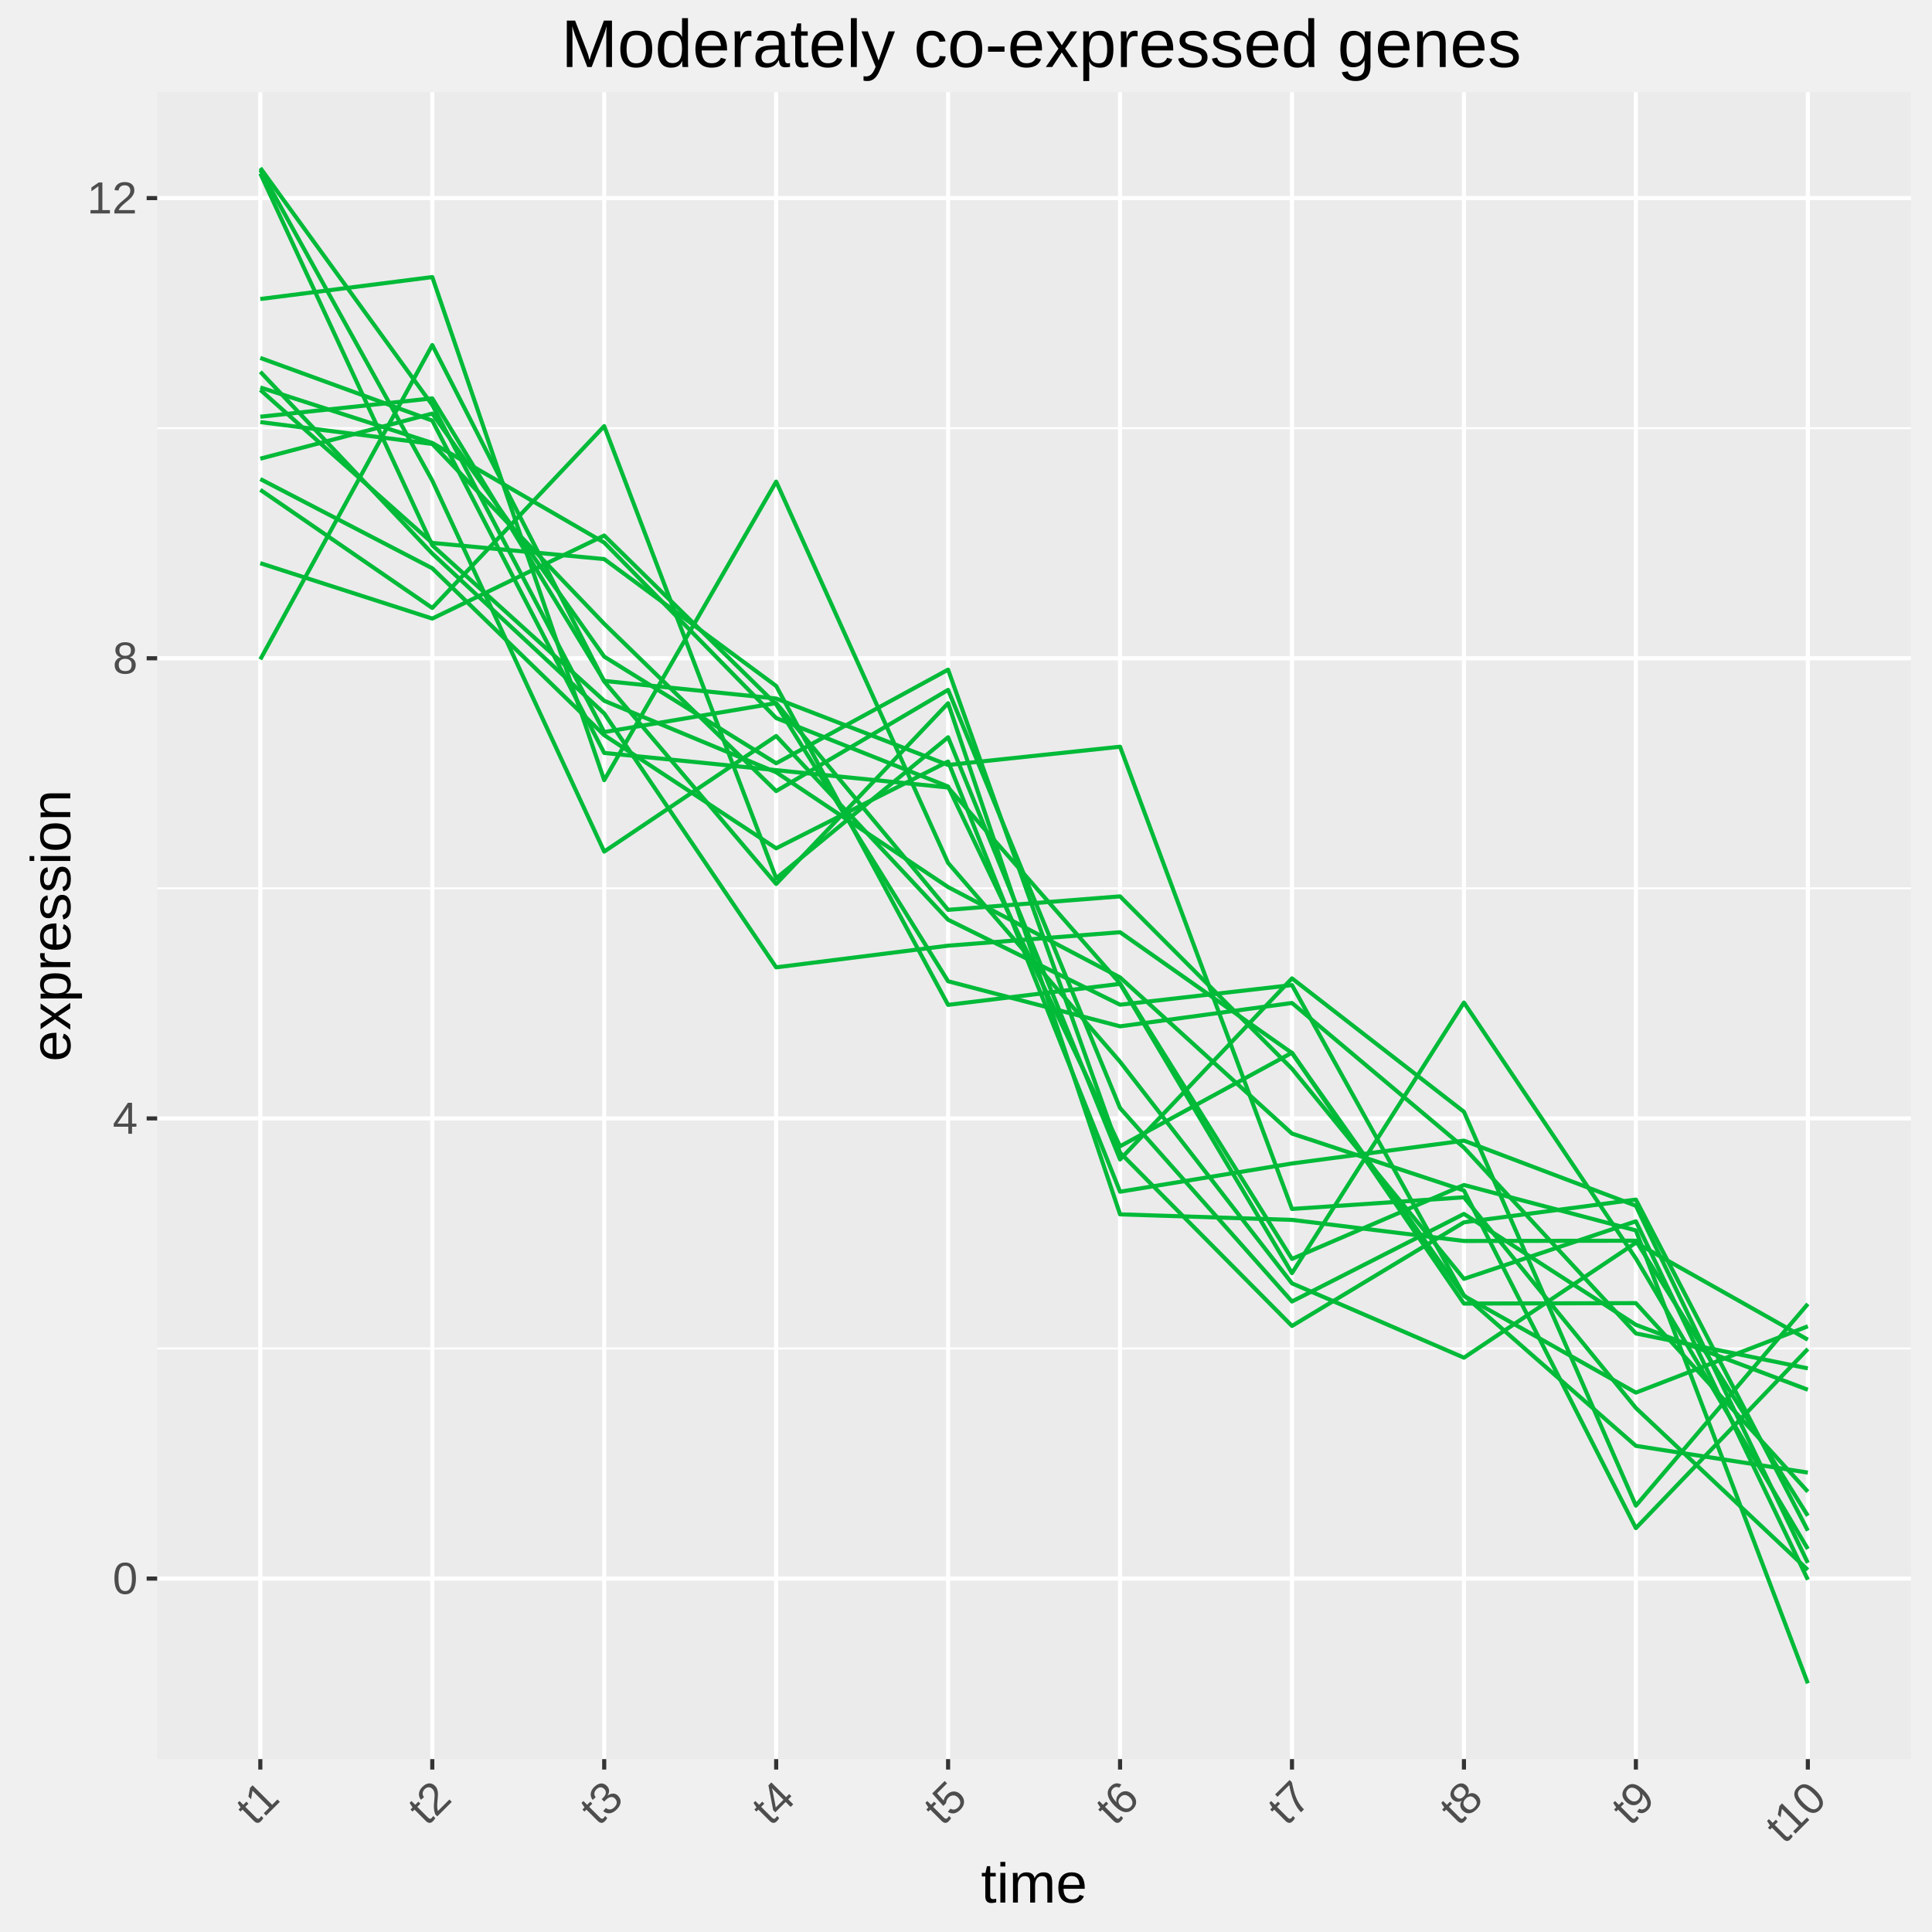
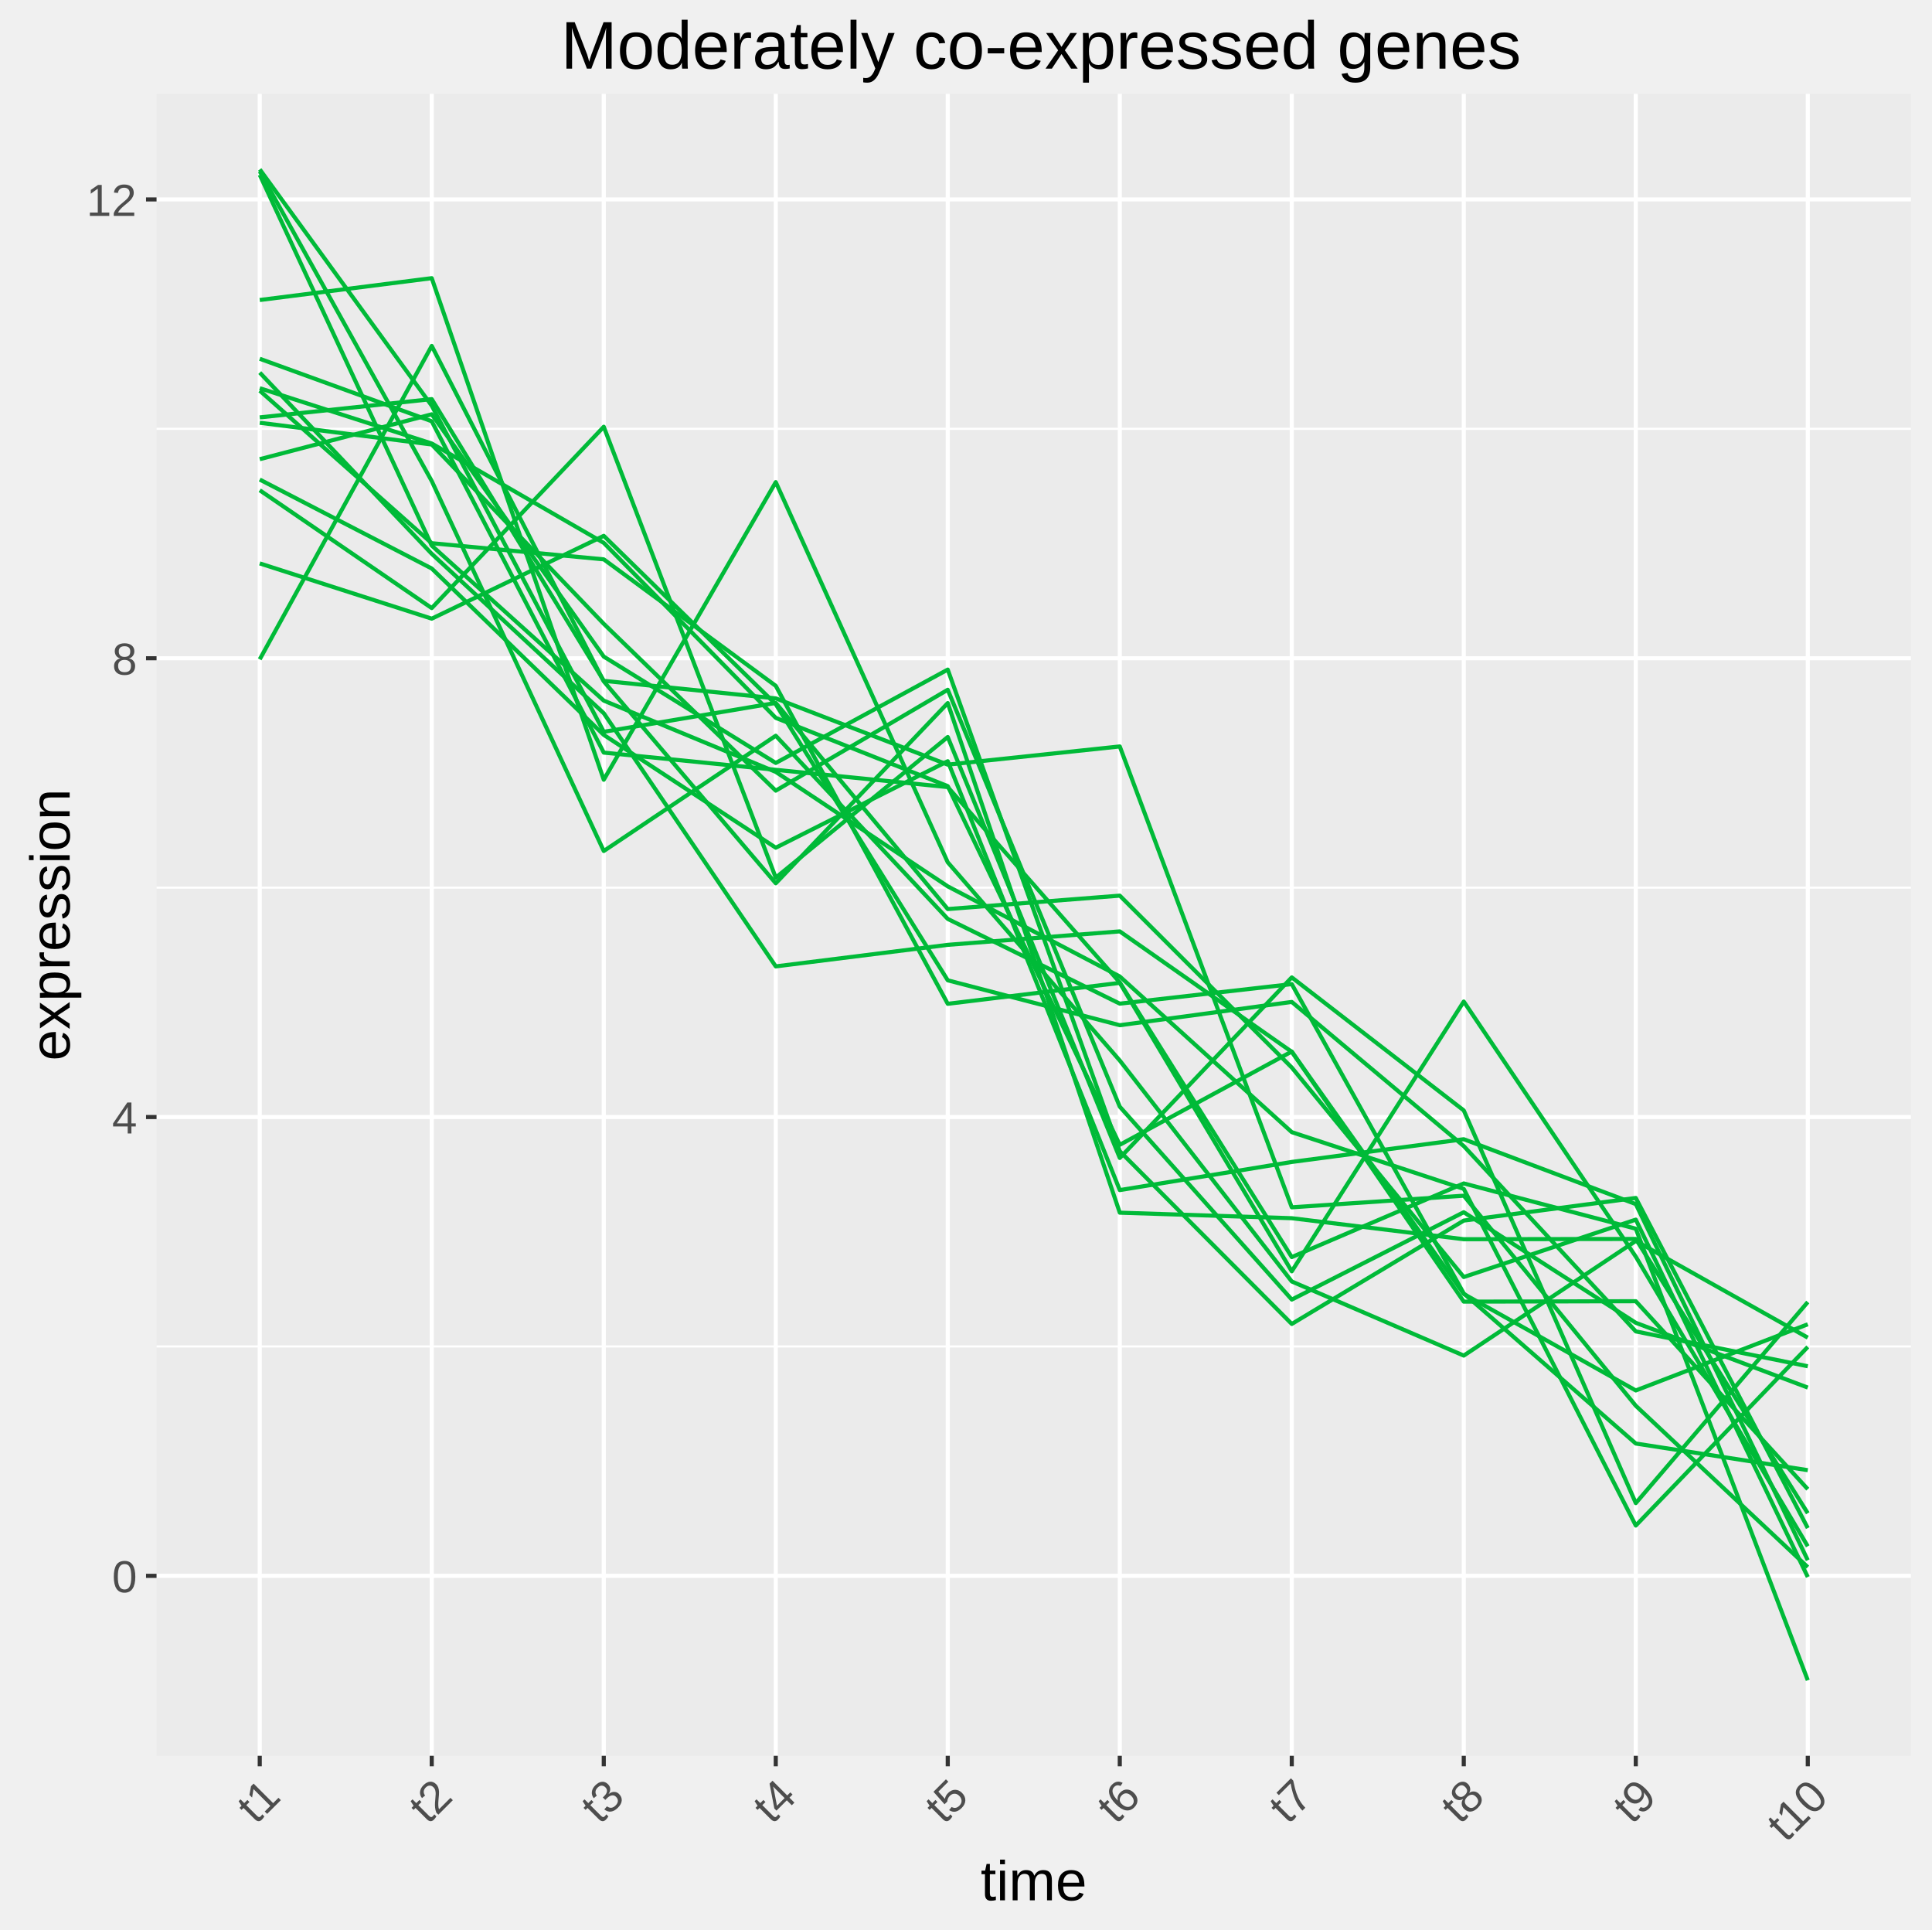
- <svg xmlns="http://www.w3.org/2000/svg" viewBox="0 0 504.00 504.00">
+ <svg xmlns="http://www.w3.org/2000/svg" viewBox="0 0 503.92 503.25">
  <defs>
    <style type="text/css">
    line, polyline, path, rect, circle {
      fill: none;
      stroke: #000000;
      stroke-linecap: round;
      stroke-linejoin: round;
      stroke-miterlimit: 10.00;
    }
  </style>
  </defs>
  <rect width="100%" height="100%" style="stroke: none; fill: none;" />
  <defs>
    <clipPath id="cp1">
-       <rect x="41.00" y="24.05" width="457.52" height="434.84" />
+       <rect x="40.83" y="24.47" width="457.60" height="433.42" />
    </clipPath>
  </defs>
-   <rect x="41.00" y="24.05" width="457.52" height="434.84" style="stroke-width: 1.07; stroke: none; fill: #EBEBEB;" clip-path="url(#cp1)" />
-   <polyline points="41.00,351.78 498.52,351.78 " style="stroke-width: 0.53; stroke: #FFFFFF; stroke-linecap: butt;" clip-path="url(#cp1)" />
-   <polyline points="41.00,231.74 498.52,231.74 " style="stroke-width: 0.53; stroke: #FFFFFF; stroke-linecap: butt;" clip-path="url(#cp1)" />
-   <polyline points="41.00,111.70 498.52,111.70 " style="stroke-width: 0.53; stroke: #FFFFFF; stroke-linecap: butt;" clip-path="url(#cp1)" />
-   <polyline points="41.00,411.80 498.52,411.80 " style="stroke-width: 1.07; stroke: #FFFFFF; stroke-linecap: butt;" clip-path="url(#cp1)" />
-   <polyline points="41.00,291.76 498.52,291.76 " style="stroke-width: 1.07; stroke: #FFFFFF; stroke-linecap: butt;" clip-path="url(#cp1)" />
-   <polyline points="41.00,171.72 498.52,171.72 " style="stroke-width: 1.07; stroke: #FFFFFF; stroke-linecap: butt;" clip-path="url(#cp1)" />
-   <polyline points="41.00,51.68 498.52,51.68 " style="stroke-width: 1.07; stroke: #FFFFFF; stroke-linecap: butt;" clip-path="url(#cp1)" />
-   <polyline points="67.91,458.89 67.91,24.05 " style="stroke-width: 1.07; stroke: #FFFFFF; stroke-linecap: butt;" clip-path="url(#cp1)" />
-   <polyline points="112.77,458.89 112.77,24.05 " style="stroke-width: 1.07; stroke: #FFFFFF; stroke-linecap: butt;" clip-path="url(#cp1)" />
-   <polyline points="157.62,458.89 157.62,24.05 " style="stroke-width: 1.07; stroke: #FFFFFF; stroke-linecap: butt;" clip-path="url(#cp1)" />
-   <polyline points="202.48,458.89 202.48,24.05 " style="stroke-width: 1.07; stroke: #FFFFFF; stroke-linecap: butt;" clip-path="url(#cp1)" />
-   <polyline points="247.33,458.89 247.33,24.05 " style="stroke-width: 1.07; stroke: #FFFFFF; stroke-linecap: butt;" clip-path="url(#cp1)" />
-   <polyline points="292.19,458.89 292.19,24.05 " style="stroke-width: 1.07; stroke: #FFFFFF; stroke-linecap: butt;" clip-path="url(#cp1)" />
-   <polyline points="337.04,458.89 337.04,24.05 " style="stroke-width: 1.07; stroke: #FFFFFF; stroke-linecap: butt;" clip-path="url(#cp1)" />
-   <polyline points="381.90,458.89 381.90,24.05 " style="stroke-width: 1.07; stroke: #FFFFFF; stroke-linecap: butt;" clip-path="url(#cp1)" />
-   <polyline points="426.75,458.89 426.75,24.05 " style="stroke-width: 1.07; stroke: #FFFFFF; stroke-linecap: butt;" clip-path="url(#cp1)" />
-   <polyline points="471.61,458.89 471.61,24.05 " style="stroke-width: 1.07; stroke: #FFFFFF; stroke-linecap: butt;" clip-path="url(#cp1)" />
-   <polyline points="67.91,127.78 112.77,158.60 157.62,111.16 202.48,229.12 247.33,192.33 292.19,302.47 337.04,255.23 381.90,290.03 426.75,392.78 471.61,340.16 " style="stroke-width: 1.07; stroke: #00BA38; stroke-linecap: butt;" clip-path="url(#cp1)" />
-   <polyline points="67.91,101.71 112.77,141.63 157.62,145.85 202.48,178.95 247.33,262.14 292.19,256.66 337.04,332.12 381.90,261.54 426.75,328.30 471.61,404.07 " style="stroke-width: 1.07; stroke: #00BA38; stroke-linecap: butt;" clip-path="url(#cp1)" />
-   <polyline points="67.91,78.00 112.77,72.28 157.62,203.52 202.48,125.64 247.33,225.12 292.19,276.98 337.04,334.79 381.90,354.18 426.75,324.18 471.61,349.48 " style="stroke-width: 1.07; stroke: #00BA38; stroke-linecap: butt;" clip-path="url(#cp1)" />
-   <polyline points="67.91,119.65 112.77,107.89 157.62,171.29 202.48,199.12 247.33,174.69 292.19,300.70 337.04,345.90 381.90,318.86 426.75,312.94 471.61,399.30 " style="stroke-width: 1.07; stroke: #00BA38; stroke-linecap: butt;" clip-path="url(#cp1)" />
-   <polyline points="67.91,172.01 112.77,90.01 157.62,177.78 202.48,230.60 247.33,183.45 292.19,316.79 337.04,318.23 381.90,323.73 426.75,323.66 471.61,395.42 " style="stroke-width: 1.07; stroke: #00BA38; stroke-linecap: butt;" clip-path="url(#cp1)" />
-   <polyline points="67.91,44.34 112.77,125.37 157.62,222.15 202.48,192.00 247.33,239.93 292.19,262.10 337.04,256.98 381.90,337.92 426.75,377.18 471.61,384.15 " style="stroke-width: 1.07; stroke: #00BA38; stroke-linecap: butt;" clip-path="url(#cp1)" />
-   <polyline points="67.91,108.71 112.77,103.92 157.62,177.63 202.48,182.23 247.33,199.56 292.19,194.80 337.04,315.38 381.90,312.34 426.75,367.30 471.61,409.53 " style="stroke-width: 1.07; stroke: #00BA38; stroke-linecap: butt;" clip-path="url(#cp1)" />
-   <polyline points="67.91,45.25 112.77,142.25 157.62,182.81 202.48,201.46 247.33,231.41 292.19,254.98 337.04,295.72 381.90,310.56 426.75,398.64 471.61,351.91 " style="stroke-width: 1.07; stroke: #00BA38; stroke-linecap: butt;" clip-path="url(#cp1)" />
-   <polyline points="67.91,110.11 112.77,115.81 157.62,162.73 202.48,206.37 247.33,179.97 292.19,289.06 337.04,339.52 381.90,316.67 426.75,345.60 471.61,362.54 " style="stroke-width: 1.07; stroke: #00BA38; stroke-linecap: butt;" clip-path="url(#cp1)" />
-   <polyline points="67.91,43.82 112.77,105.65 157.62,190.97 202.48,183.41 247.33,237.35 292.19,233.84 337.04,278.81 381.90,333.62 426.75,318.60 471.61,412.10 " style="stroke-width: 1.07; stroke: #00BA38; stroke-linecap: butt;" clip-path="url(#cp1)" />
-   <polyline points="67.91,124.97 112.77,148.25 157.62,191.78 202.48,221.30 247.33,198.66 292.19,310.88 337.04,303.51 381.90,297.56 426.75,314.54 471.61,407.71 " style="stroke-width: 1.07; stroke: #00BA38; stroke-linecap: butt;" clip-path="url(#cp1)" />
-   <polyline points="67.91,146.92 112.77,161.37 157.62,139.70 202.48,183.76 247.33,255.98 292.19,267.74 337.04,261.65 381.90,299.36 426.75,347.85 471.61,356.97 " style="stroke-width: 1.07; stroke: #00BA38; stroke-linecap: butt;" clip-path="url(#cp1)" />
-   <polyline points="67.91,93.37 112.77,109.72 157.62,196.42 202.48,200.92 247.33,205.43 292.19,256.56 337.04,328.41 381.90,309.13 426.75,320.98 471.61,439.13 " style="stroke-width: 1.07; stroke: #00BA38; stroke-linecap: butt;" clip-path="url(#cp1)" />
-   <polyline points="67.91,101.08 112.77,115.55 157.62,141.54 202.48,187.32 247.33,205.18 292.19,299.03 337.04,274.62 381.90,340.06 426.75,339.95 471.61,389.13 " style="stroke-width: 1.07; stroke: #00BA38; stroke-linecap: butt;" clip-path="url(#cp1)" />
-   <polyline points="67.91,96.99 112.77,144.41 157.62,186.11 202.48,252.35 247.33,246.70 292.19,243.19 337.04,274.70 381.90,338.05 426.75,363.29 471.61,345.99 " style="stroke-width: 1.07; stroke: #00BA38; stroke-linecap: butt;" clip-path="url(#cp1)" />
+   <rect x="40.83" y="24.47" width="457.60" height="433.42" style="stroke-width: 1.07; stroke: none; fill: #EBEBEB;" clip-path="url(#cp1)" />
+   <polyline points="40.83,351.13 498.44,351.13 " style="stroke-width: 0.53; stroke: #FFFFFF; stroke-linecap: butt;" clip-path="url(#cp1)" />
+   <polyline points="40.83,231.48 498.44,231.48 " style="stroke-width: 0.53; stroke: #FFFFFF; stroke-linecap: butt;" clip-path="url(#cp1)" />
+   <polyline points="40.83,111.83 498.44,111.83 " style="stroke-width: 0.53; stroke: #FFFFFF; stroke-linecap: butt;" clip-path="url(#cp1)" />
+   <polyline points="40.83,410.96 498.44,410.96 " style="stroke-width: 1.07; stroke: #FFFFFF; stroke-linecap: butt;" clip-path="url(#cp1)" />
+   <polyline points="40.83,291.31 498.44,291.31 " style="stroke-width: 1.07; stroke: #FFFFFF; stroke-linecap: butt;" clip-path="url(#cp1)" />
+   <polyline points="40.83,171.66 498.44,171.66 " style="stroke-width: 1.07; stroke: #FFFFFF; stroke-linecap: butt;" clip-path="url(#cp1)" />
+   <polyline points="40.83,52.01 498.44,52.01 " style="stroke-width: 1.07; stroke: #FFFFFF; stroke-linecap: butt;" clip-path="url(#cp1)" />
+   <polyline points="67.75,457.90 67.75,24.47 " style="stroke-width: 1.07; stroke: #FFFFFF; stroke-linecap: butt;" clip-path="url(#cp1)" />
+   <polyline points="112.61,457.90 112.61,24.47 " style="stroke-width: 1.07; stroke: #FFFFFF; stroke-linecap: butt;" clip-path="url(#cp1)" />
+   <polyline points="157.48,457.90 157.48,24.47 " style="stroke-width: 1.07; stroke: #FFFFFF; stroke-linecap: butt;" clip-path="url(#cp1)" />
+   <polyline points="202.34,457.90 202.34,24.47 " style="stroke-width: 1.07; stroke: #FFFFFF; stroke-linecap: butt;" clip-path="url(#cp1)" />
+   <polyline points="247.20,457.90 247.20,24.47 " style="stroke-width: 1.07; stroke: #FFFFFF; stroke-linecap: butt;" clip-path="url(#cp1)" />
+   <polyline points="292.07,457.90 292.07,24.47 " style="stroke-width: 1.07; stroke: #FFFFFF; stroke-linecap: butt;" clip-path="url(#cp1)" />
+   <polyline points="336.93,457.90 336.93,24.47 " style="stroke-width: 1.07; stroke: #FFFFFF; stroke-linecap: butt;" clip-path="url(#cp1)" />
+   <polyline points="381.79,457.90 381.79,24.47 " style="stroke-width: 1.07; stroke: #FFFFFF; stroke-linecap: butt;" clip-path="url(#cp1)" />
+   <polyline points="426.66,457.90 426.66,24.47 " style="stroke-width: 1.07; stroke: #FFFFFF; stroke-linecap: butt;" clip-path="url(#cp1)" />
+   <polyline points="471.52,457.90 471.52,24.47 " style="stroke-width: 1.07; stroke: #FFFFFF; stroke-linecap: butt;" clip-path="url(#cp1)" />
+   <polyline points="67.75,127.85 112.61,158.58 157.48,111.29 202.34,228.87 247.20,192.20 292.07,301.98 336.93,254.89 381.79,289.58 426.66,391.99 471.52,339.55 " style="stroke-width: 1.07; stroke: #00BA38; stroke-linecap: butt;" clip-path="url(#cp1)" />
+   <polyline points="67.75,101.88 112.61,141.66 157.48,145.87 202.34,178.86 247.20,261.78 292.07,256.32 336.93,331.54 381.79,261.19 426.66,327.72 471.52,403.25 " style="stroke-width: 1.07; stroke: #00BA38; stroke-linecap: butt;" clip-path="url(#cp1)" />
+   <polyline points="67.75,78.24 112.61,72.54 157.48,203.35 202.34,125.73 247.20,224.88 292.07,276.57 336.93,334.19 381.79,353.52 426.66,323.62 471.52,348.84 " style="stroke-width: 1.07; stroke: #00BA38; stroke-linecap: butt;" clip-path="url(#cp1)" />
+   <polyline points="67.75,119.75 112.61,108.04 157.48,171.23 202.34,198.97 247.20,174.62 292.07,300.22 336.93,345.27 381.79,318.31 426.66,312.41 471.52,398.50 " style="stroke-width: 1.07; stroke: #00BA38; stroke-linecap: butt;" clip-path="url(#cp1)" />
+   <polyline points="67.75,171.94 112.61,90.21 157.48,177.69 202.34,230.35 247.20,183.35 292.07,316.25 336.93,317.69 381.79,323.17 426.66,323.10 471.52,394.63 " style="stroke-width: 1.07; stroke: #00BA38; stroke-linecap: butt;" clip-path="url(#cp1)" />
+   <polyline points="67.75,44.69 112.61,125.45 157.48,221.93 202.34,191.87 247.20,239.64 292.07,261.74 336.93,256.64 381.79,337.31 426.66,376.45 471.52,383.40 " style="stroke-width: 1.07; stroke: #00BA38; stroke-linecap: butt;" clip-path="url(#cp1)" />
+   <polyline points="67.75,108.85 112.61,104.08 157.48,177.55 202.34,182.13 247.20,199.41 292.07,194.66 336.93,314.85 381.79,311.82 426.66,366.60 471.52,408.69 " style="stroke-width: 1.07; stroke: #00BA38; stroke-linecap: butt;" clip-path="url(#cp1)" />
+   <polyline points="67.75,45.60 112.61,142.28 157.48,182.71 202.34,201.30 247.20,231.15 292.07,254.65 336.93,295.25 381.79,310.04 426.66,397.84 471.52,351.25 " style="stroke-width: 1.07; stroke: #00BA38; stroke-linecap: butt;" clip-path="url(#cp1)" />
+   <polyline points="67.75,110.25 112.61,115.92 157.48,162.69 202.34,206.19 247.20,179.88 292.07,288.61 336.93,338.91 381.79,316.13 426.66,344.97 471.52,361.86 " style="stroke-width: 1.07; stroke: #00BA38; stroke-linecap: butt;" clip-path="url(#cp1)" />
+   <polyline points="67.75,44.17 112.61,105.80 157.48,190.84 202.34,183.31 247.20,237.07 292.07,233.57 336.93,278.40 381.79,333.03 426.66,318.06 471.52,411.26 " style="stroke-width: 1.07; stroke: #00BA38; stroke-linecap: butt;" clip-path="url(#cp1)" />
+   <polyline points="67.75,125.06 112.61,148.26 157.48,191.65 202.34,221.07 247.20,198.51 292.07,310.36 336.93,303.02 381.79,297.09 426.66,314.01 471.52,406.88 " style="stroke-width: 1.07; stroke: #00BA38; stroke-linecap: butt;" clip-path="url(#cp1)" />
+   <polyline points="67.75,146.93 112.61,161.34 157.48,139.74 202.34,183.66 247.20,255.65 292.07,267.36 336.93,261.29 381.79,298.88 426.66,347.21 471.52,356.30 " style="stroke-width: 1.07; stroke: #00BA38; stroke-linecap: butt;" clip-path="url(#cp1)" />
+   <polyline points="67.75,93.56 112.61,109.86 157.48,196.27 202.34,200.76 247.20,205.26 292.07,256.21 336.93,327.83 381.79,308.62 426.66,320.43 471.52,438.19 " style="stroke-width: 1.07; stroke: #00BA38; stroke-linecap: butt;" clip-path="url(#cp1)" />
+   <polyline points="67.75,101.24 112.61,115.66 157.48,141.57 202.34,187.21 247.20,205.01 292.07,298.55 336.93,274.22 381.79,339.45 426.66,339.34 471.52,388.36 " style="stroke-width: 1.07; stroke: #00BA38; stroke-linecap: butt;" clip-path="url(#cp1)" />
+   <polyline points="67.75,97.17 112.61,144.43 157.48,186.00 202.34,252.02 247.20,246.40 292.07,242.89 336.93,274.30 381.79,337.45 426.66,362.61 471.52,345.35 " style="stroke-width: 1.07; stroke: #00BA38; stroke-linecap: butt;" clip-path="url(#cp1)" />
  <defs>
    <clipPath id="cp2">
-       <rect x="0.00" y="0.00" width="504.00" height="504.00" />
+       <rect x="0.00" y="0.00" width="503.92" height="503.25" />
    </clipPath>
  </defs>
  <g clip-path="url(#cp2)">
-     <text x="29.40" y="415.80" style="font-size: 8.80pt; fill: #4D4D4D; font-family: Arial;">0</text>
+     <text x="29.23" y="415.25" style="font-size: 8.80pt; fill: #4D4D4D; font-family: Arial;">0</text>
  </g>
  <g clip-path="url(#cp2)">
-     <text x="29.40" y="295.76" style="font-size: 8.80pt; fill: #4D4D4D; font-family: Arial;">4</text>
+     <text x="29.23" y="295.60" style="font-size: 8.80pt; fill: #4D4D4D; font-family: Arial;">4</text>
  </g>
  <g clip-path="url(#cp2)">
-     <text x="29.40" y="175.72" style="font-size: 8.80pt; fill: #4D4D4D; font-family: Arial;">8</text>
+     <text x="29.23" y="175.95" style="font-size: 8.80pt; fill: #4D4D4D; font-family: Arial;">8</text>
  </g>
  <g clip-path="url(#cp2)">
-     <text x="22.72" y="55.68" style="font-size: 8.80pt; fill: #4D4D4D; font-family: Arial;">12</text>
+     <text x="22.55" y="56.30" style="font-size: 8.80pt; fill: #4D4D4D; font-family: Arial;">12</text>
  </g>
-   <polyline points="38.26,411.80 41.00,411.80 " style="stroke-width: 1.07; stroke: #333333; stroke-linecap: butt;" clip-path="url(#cp2)" />
-   <polyline points="38.26,291.76 41.00,291.76 " style="stroke-width: 1.07; stroke: #333333; stroke-linecap: butt;" clip-path="url(#cp2)" />
-   <polyline points="38.26,171.72 41.00,171.72 " style="stroke-width: 1.07; stroke: #333333; stroke-linecap: butt;" clip-path="url(#cp2)" />
-   <polyline points="38.26,51.68 41.00,51.68 " style="stroke-width: 1.07; stroke: #333333; stroke-linecap: butt;" clip-path="url(#cp2)" />
-   <polyline points="67.91,461.63 67.91,458.89 " style="stroke-width: 1.07; stroke: #333333; stroke-linecap: butt;" clip-path="url(#cp2)" />
-   <polyline points="112.77,461.63 112.77,458.89 " style="stroke-width: 1.07; stroke: #333333; stroke-linecap: butt;" clip-path="url(#cp2)" />
-   <polyline points="157.62,461.63 157.62,458.89 " style="stroke-width: 1.07; stroke: #333333; stroke-linecap: butt;" clip-path="url(#cp2)" />
-   <polyline points="202.48,461.63 202.48,458.89 " style="stroke-width: 1.07; stroke: #333333; stroke-linecap: butt;" clip-path="url(#cp2)" />
-   <polyline points="247.33,461.63 247.33,458.89 " style="stroke-width: 1.07; stroke: #333333; stroke-linecap: butt;" clip-path="url(#cp2)" />
-   <polyline points="292.19,461.63 292.19,458.89 " style="stroke-width: 1.07; stroke: #333333; stroke-linecap: butt;" clip-path="url(#cp2)" />
-   <polyline points="337.04,461.63 337.04,458.89 " style="stroke-width: 1.07; stroke: #333333; stroke-linecap: butt;" clip-path="url(#cp2)" />
-   <polyline points="381.90,461.63 381.90,458.89 " style="stroke-width: 1.07; stroke: #333333; stroke-linecap: butt;" clip-path="url(#cp2)" />
-   <polyline points="426.75,461.63 426.75,458.89 " style="stroke-width: 1.07; stroke: #333333; stroke-linecap: butt;" clip-path="url(#cp2)" />
-   <polyline points="471.61,461.63 471.61,458.89 " style="stroke-width: 1.07; stroke: #333333; stroke-linecap: butt;" clip-path="url(#cp2)" />
+   <polyline points="38.09,410.96 40.83,410.96 " style="stroke-width: 1.07; stroke: #333333; stroke-linecap: butt;" clip-path="url(#cp2)" />
+   <polyline points="38.09,291.31 40.83,291.31 " style="stroke-width: 1.07; stroke: #333333; stroke-linecap: butt;" clip-path="url(#cp2)" />
+   <polyline points="38.09,171.66 40.83,171.66 " style="stroke-width: 1.07; stroke: #333333; stroke-linecap: butt;" clip-path="url(#cp2)" />
+   <polyline points="38.09,52.01 40.83,52.01 " style="stroke-width: 1.07; stroke: #333333; stroke-linecap: butt;" clip-path="url(#cp2)" />
+   <polyline points="67.75,460.64 67.75,457.90 " style="stroke-width: 1.07; stroke: #333333; stroke-linecap: butt;" clip-path="url(#cp2)" />
+   <polyline points="112.61,460.64 112.61,457.90 " style="stroke-width: 1.07; stroke: #333333; stroke-linecap: butt;" clip-path="url(#cp2)" />
+   <polyline points="157.48,460.64 157.48,457.90 " style="stroke-width: 1.07; stroke: #333333; stroke-linecap: butt;" clip-path="url(#cp2)" />
+   <polyline points="202.34,460.64 202.34,457.90 " style="stroke-width: 1.07; stroke: #333333; stroke-linecap: butt;" clip-path="url(#cp2)" />
+   <polyline points="247.20,460.64 247.20,457.90 " style="stroke-width: 1.07; stroke: #333333; stroke-linecap: butt;" clip-path="url(#cp2)" />
+   <polyline points="292.07,460.64 292.07,457.90 " style="stroke-width: 1.07; stroke: #333333; stroke-linecap: butt;" clip-path="url(#cp2)" />
+   <polyline points="336.93,460.64 336.93,457.90 " style="stroke-width: 1.07; stroke: #333333; stroke-linecap: butt;" clip-path="url(#cp2)" />
+   <polyline points="381.79,460.64 381.79,457.90 " style="stroke-width: 1.07; stroke: #333333; stroke-linecap: butt;" clip-path="url(#cp2)" />
+   <polyline points="426.66,460.64 426.66,457.90 " style="stroke-width: 1.07; stroke: #333333; stroke-linecap: butt;" clip-path="url(#cp2)" />
+   <polyline points="471.52,460.64 471.52,457.90 " style="stroke-width: 1.07; stroke: #333333; stroke-linecap: butt;" clip-path="url(#cp2)" />
  <g clip-path="url(#cp2)">
-     <text transform="translate(66.49,476.56) rotate(-45)" style="font-size: 8.80pt; fill: #4D4D4D; font-family: Arial;">t1</text>
+     <text transform="translate(66.74,475.97) rotate(-45)" style="font-size: 8.80pt; fill: #4D4D4D; font-family: Arial;">t1</text>
  </g>
  <g clip-path="url(#cp2)">
-     <text transform="translate(111.35,476.56) rotate(-45)" style="font-size: 8.80pt; fill: #4D4D4D; font-family: Arial;">t2</text>
+     <text transform="translate(111.61,475.97) rotate(-45)" style="font-size: 8.80pt; fill: #4D4D4D; font-family: Arial;">t2</text>
  </g>
  <g clip-path="url(#cp2)">
-     <text transform="translate(156.20,476.56) rotate(-45)" style="font-size: 8.80pt; fill: #4D4D4D; font-family: Arial;">t3</text>
+     <text transform="translate(156.47,475.97) rotate(-45)" style="font-size: 8.80pt; fill: #4D4D4D; font-family: Arial;">t3</text>
  </g>
  <g clip-path="url(#cp2)">
-     <text transform="translate(201.06,476.56) rotate(-45)" style="font-size: 8.80pt; fill: #4D4D4D; font-family: Arial;">t4</text>
+     <text transform="translate(201.33,475.97) rotate(-45)" style="font-size: 8.80pt; fill: #4D4D4D; font-family: Arial;">t4</text>
  </g>
  <g clip-path="url(#cp2)">
-     <text transform="translate(245.91,476.56) rotate(-45)" style="font-size: 8.80pt; fill: #4D4D4D; font-family: Arial;">t5</text>
+     <text transform="translate(246.20,475.97) rotate(-45)" style="font-size: 8.80pt; fill: #4D4D4D; font-family: Arial;">t5</text>
  </g>
  <g clip-path="url(#cp2)">
-     <text transform="translate(290.77,476.56) rotate(-45)" style="font-size: 8.80pt; fill: #4D4D4D; font-family: Arial;">t6</text>
+     <text transform="translate(291.06,475.97) rotate(-45)" style="font-size: 8.80pt; fill: #4D4D4D; font-family: Arial;">t6</text>
  </g>
  <g clip-path="url(#cp2)">
-     <text transform="translate(335.62,476.56) rotate(-45)" style="font-size: 8.80pt; fill: #4D4D4D; font-family: Arial;">t7</text>
+     <text transform="translate(335.92,475.97) rotate(-45)" style="font-size: 8.80pt; fill: #4D4D4D; font-family: Arial;">t7</text>
  </g>
  <g clip-path="url(#cp2)">
-     <text transform="translate(380.48,476.56) rotate(-45)" style="font-size: 8.80pt; fill: #4D4D4D; font-family: Arial;">t8</text>
+     <text transform="translate(380.79,475.97) rotate(-45)" style="font-size: 8.80pt; fill: #4D4D4D; font-family: Arial;">t8</text>
  </g>
  <g clip-path="url(#cp2)">
-     <text transform="translate(425.33,476.56) rotate(-45)" style="font-size: 8.80pt; fill: #4D4D4D; font-family: Arial;">t9</text>
+     <text transform="translate(425.65,475.97) rotate(-45)" style="font-size: 8.80pt; fill: #4D4D4D; font-family: Arial;">t9</text>
  </g>
  <g clip-path="url(#cp2)">
-     <text transform="translate(465.47,481.28) rotate(-45)" style="font-size: 8.80pt; fill: #4D4D4D; font-family: Arial;">t10</text>
+     <text transform="translate(465.79,480.69) rotate(-45)" style="font-size: 8.80pt; fill: #4D4D4D; font-family: Arial;">t10</text>
  </g>
  <g clip-path="url(#cp2)">
-     <text x="255.91" y="496.33" style="font-size: 11.00pt; font-family: Arial;">time</text>
+     <text x="255.78" y="495.58" style="font-size: 11.00pt; font-family: Arial;">time</text>
  </g>
  <g clip-path="url(#cp2)">
-     <text transform="translate(18.34,276.94) rotate(-90)" style="font-size: 11.00pt; font-family: Arial;">expression</text>
+     <text transform="translate(18.17,276.65) rotate(-90)" style="font-size: 11.00pt; font-family: Arial;">expression</text>
  </g>
  <g clip-path="url(#cp2)">
-     <text x="146.43" y="17.48" style="font-size: 13.20pt; font-family: Arial;">Moderately co-expressed genes</text>
+     <text x="146.31" y="17.90" style="font-size: 13.20pt; font-family: Arial;">Moderately co-expressed genes</text>
  </g>
</svg>
